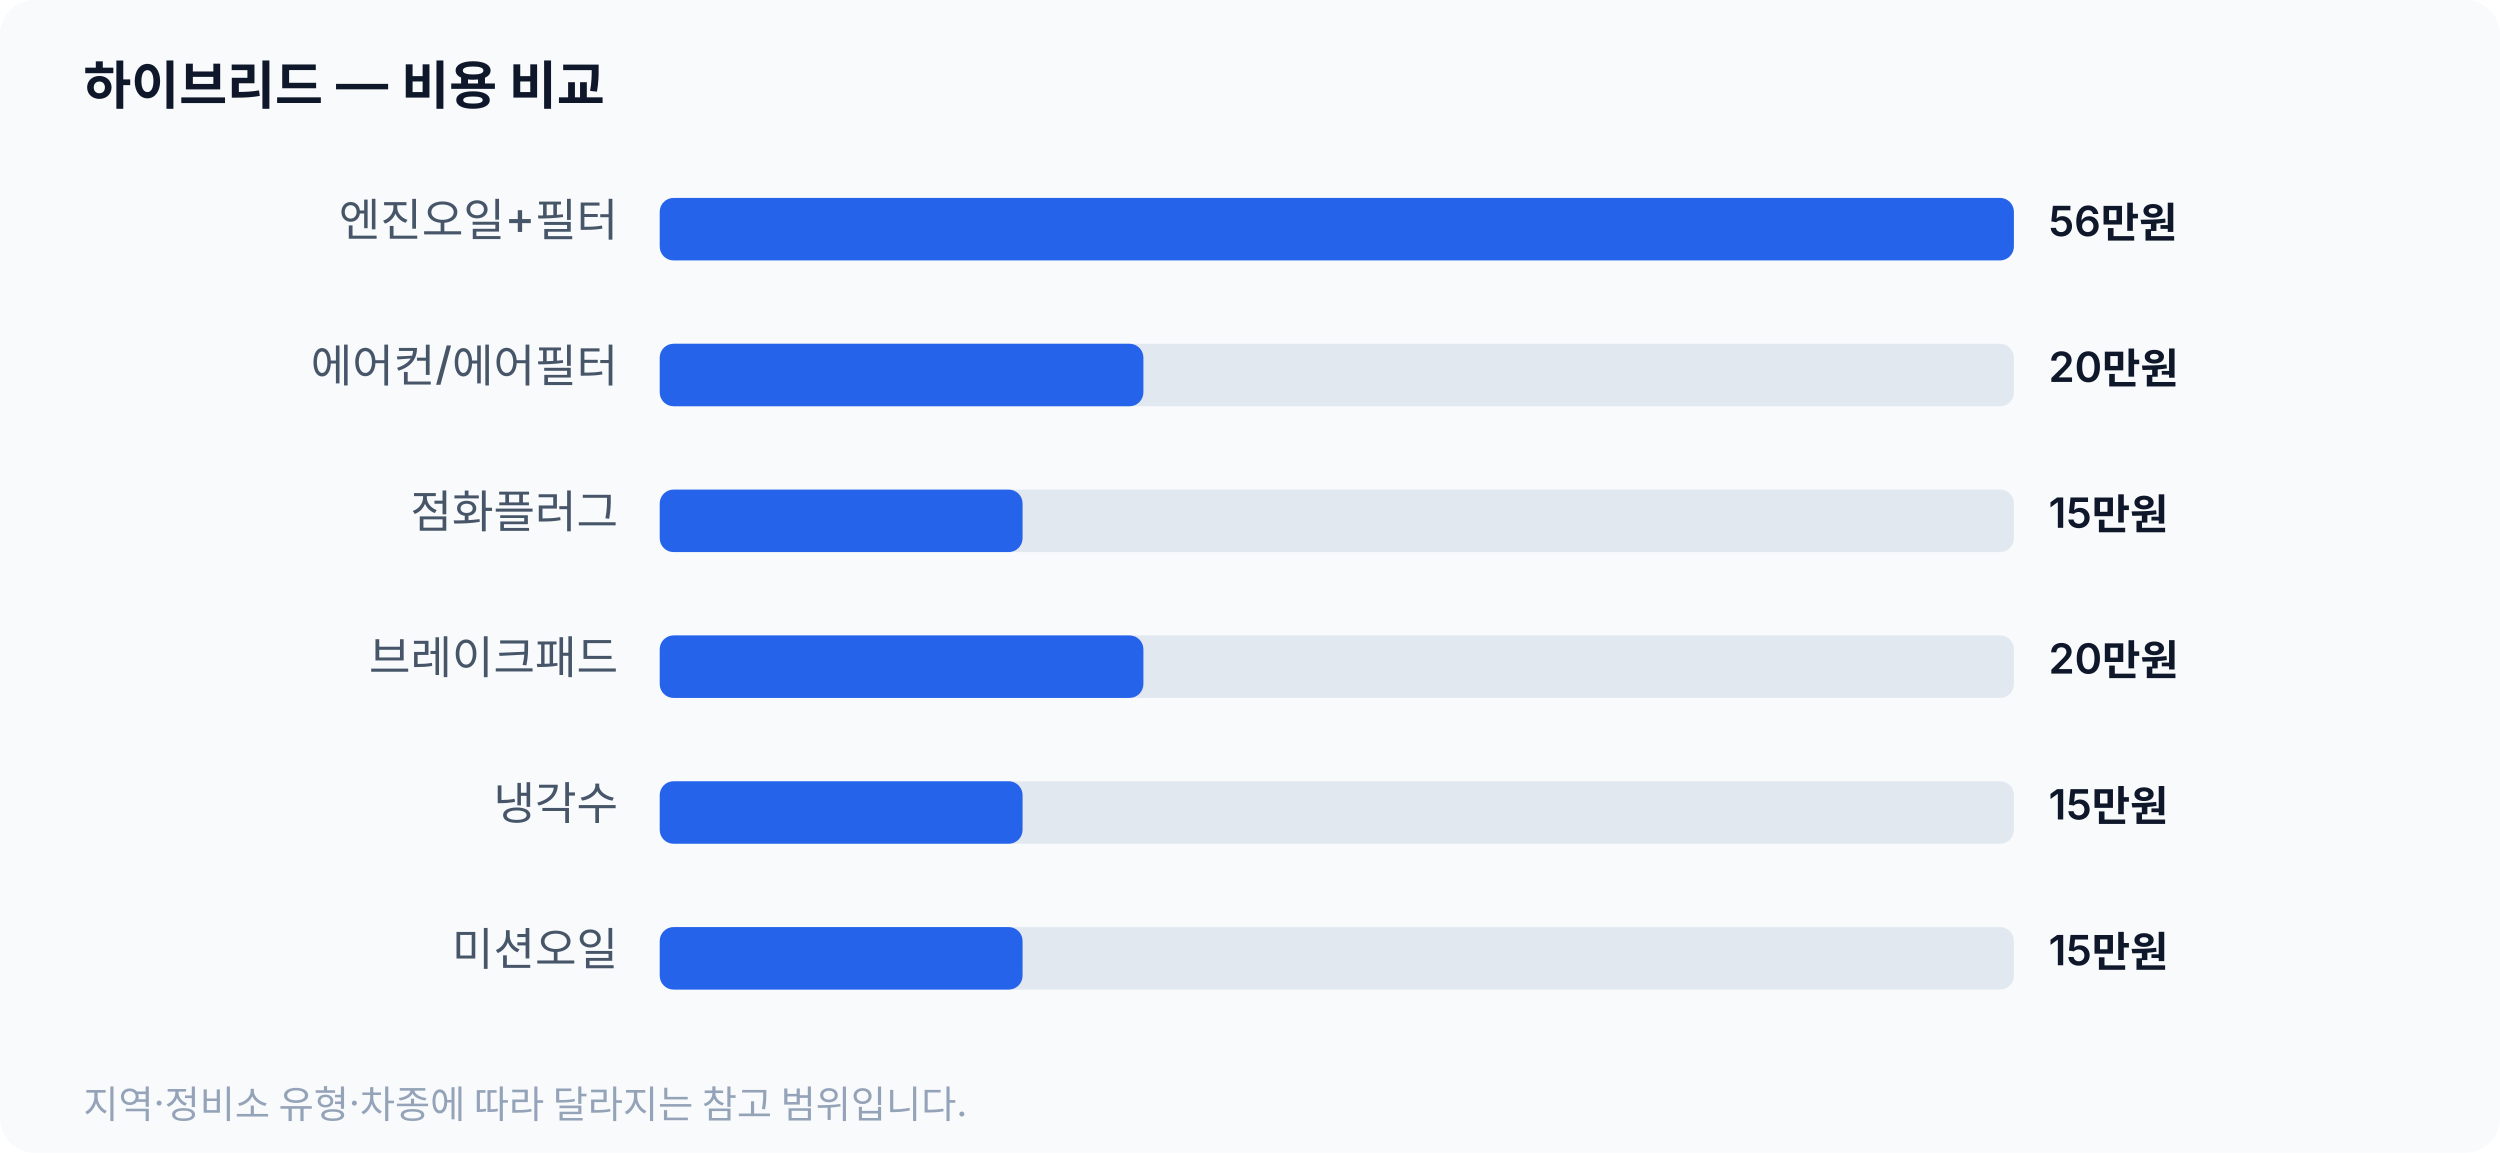
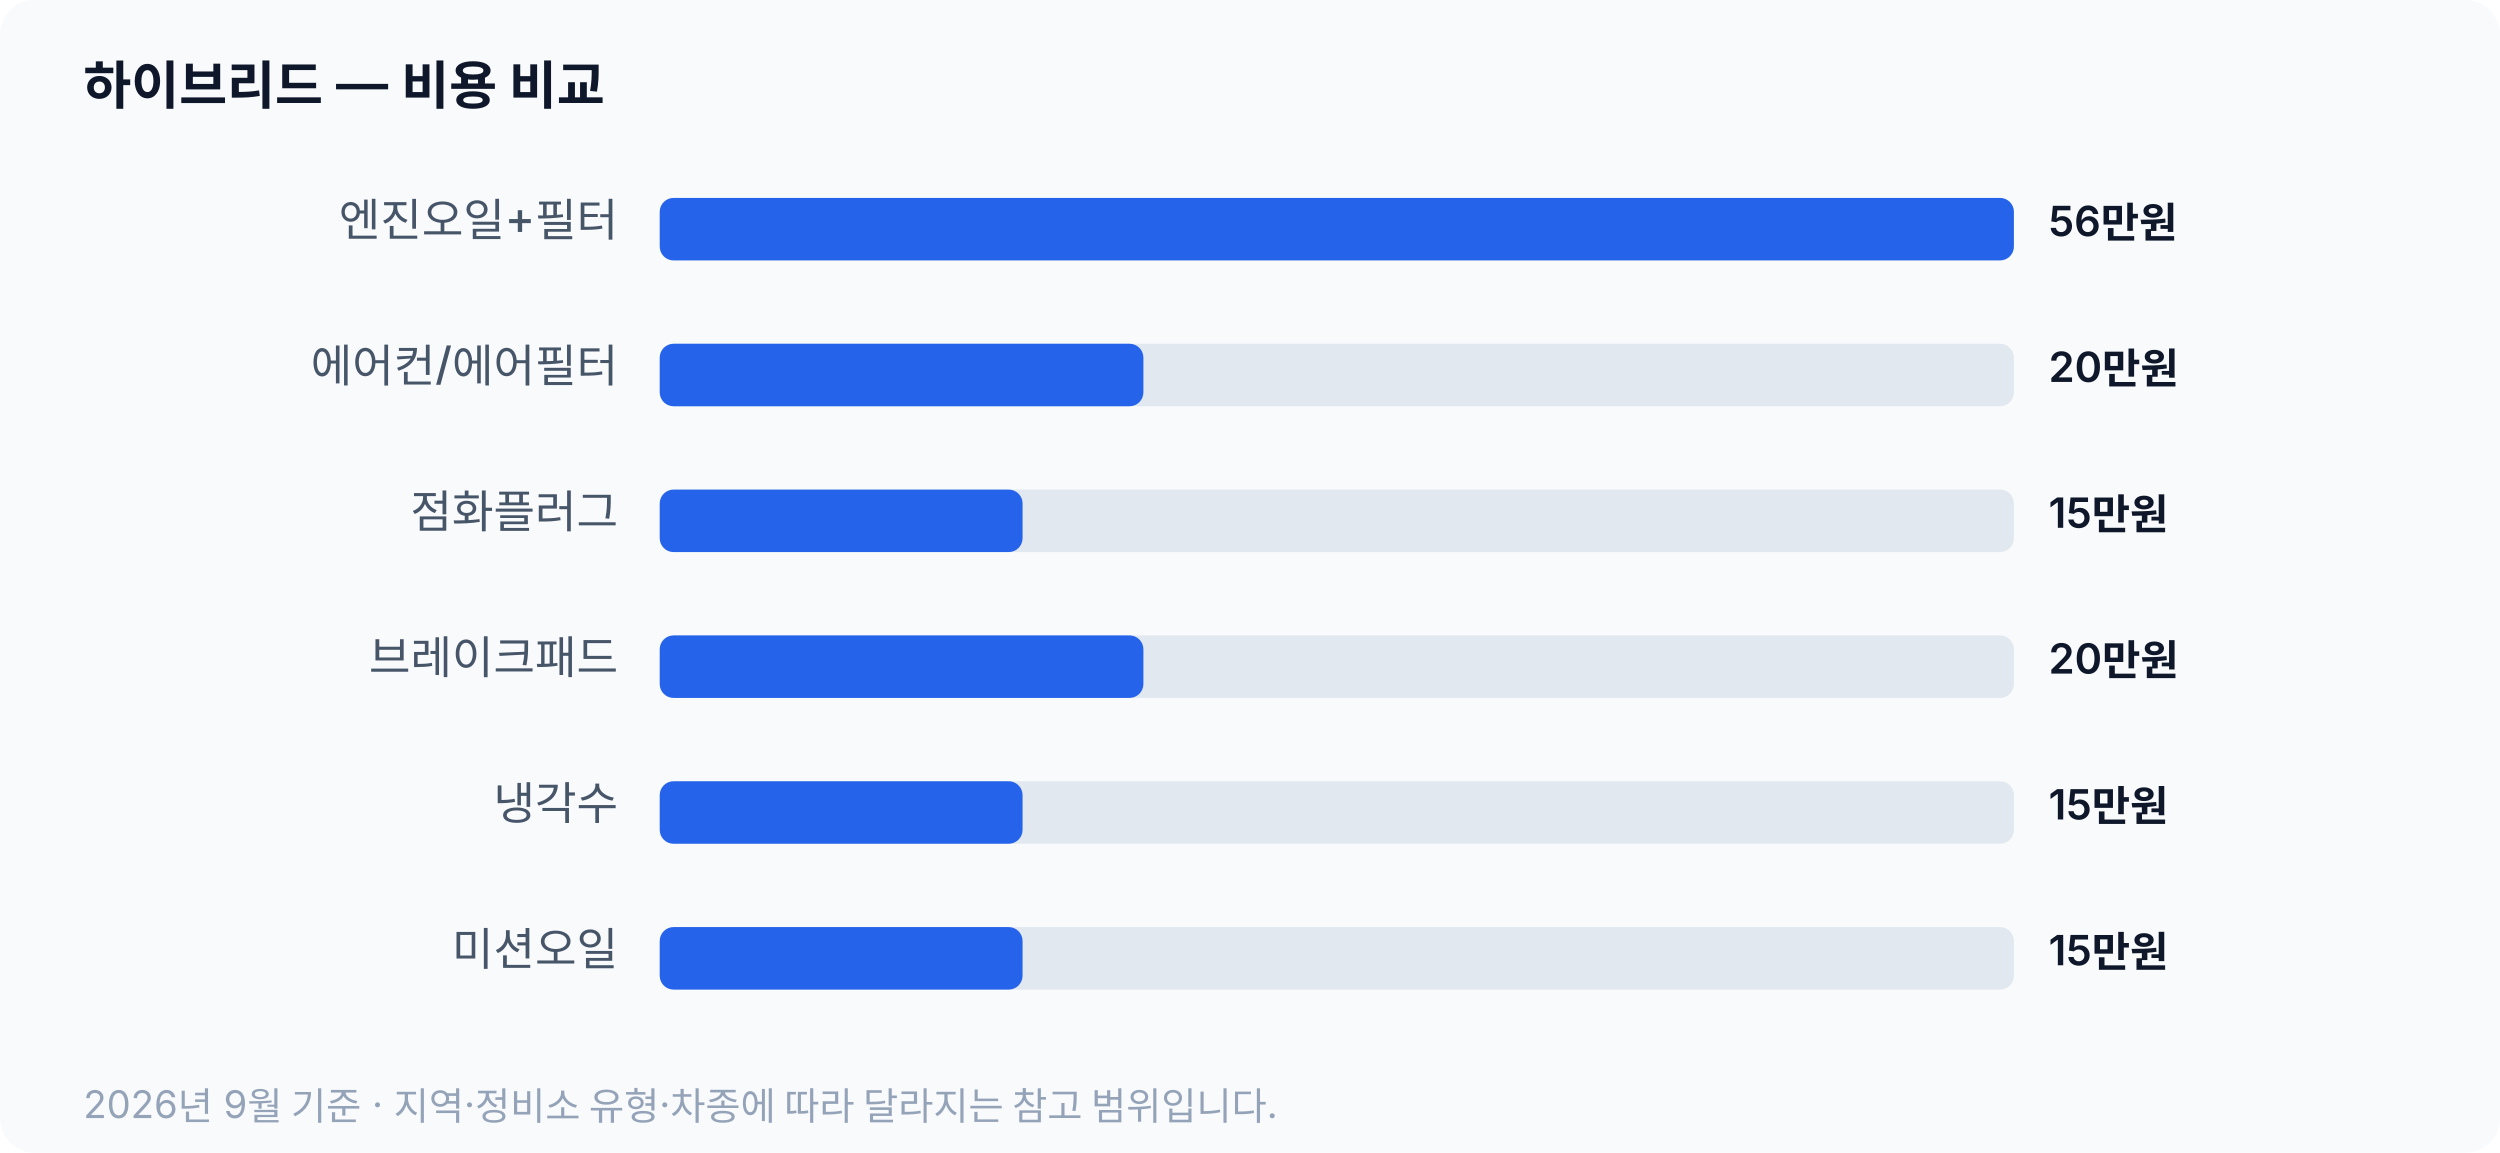
<svg xmlns="http://www.w3.org/2000/svg" viewBox="0 0 720 332" width="720" height="332" role="img" aria-label="하이브리드 — 비용 비교">
  <style>
    .bg    { fill: #f8fafc; }
    .ttl   { fill: #0f172a; font: 600 15px system-ui, -apple-system, 'Apple SD Gothic Neo', sans-serif; }
    .lbl   { fill: #475569; font: 500 13px system-ui, -apple-system, 'Apple SD Gothic Neo', sans-serif; }
    .val   { fill: #0f172a; font: 600 12px system-ui, -apple-system, 'Apple SD Gothic Neo', sans-serif; }
    .track { fill: #e2e8f0; }
    .bar   { fill: #2563eb; }
    .range { fill: #2563eb; opacity: .32; }
    .note  { fill: #94a3b8; font: 400 11px system-ui, -apple-system, 'Apple SD Gothic Neo', sans-serif; }
    @media (prefers-color-scheme: dark) {
      .bg    { fill: #0f172a; }
      .ttl   { fill: #f1f5f9; }
      .lbl   { fill: #94a3b8; }
      .val   { fill: #f1f5f9; }
      .track { fill: #1e293b; }
      .bar   { fill: #60a5fa; }
      .range { fill: #60a5fa; opacity: .32; }
      .note  { fill: #64748b; }
    }
  </style>
  <rect class="bg" width="720" height="332" rx="10" />
  <text class="ttl" x="24" y="30">하이브리드 — 비용 비교</text>
  <text class="lbl" x="178" y="68" text-anchor="end">엔진오일+필터</text>
  <rect class="track" x="190" y="57" width="390" height="18" rx="4" />
  <rect class="bar" x="190" y="57" width="390.0" height="18" rx="4" />
  <text class="val" x="590" y="68">56만원</text>
  <text class="lbl" x="178" y="110" text-anchor="end">에어컨/에어필터</text>
  <rect class="track" x="190" y="99" width="390" height="18" rx="4" />
  <rect class="bar" x="190" y="99" width="139.3" height="18" rx="4" />
  <text class="val" x="590" y="110">20만원</text>
  <text class="lbl" x="178" y="152" text-anchor="end">점화플러그</text>
  <rect class="track" x="190" y="141" width="390" height="18" rx="4" />
  <rect class="bar" x="190" y="141" width="104.5" height="18" rx="4" />
  <text class="val" x="590" y="152">15만원</text>
  <text class="lbl" x="178" y="194" text-anchor="end">브레이크패드</text>
  <rect class="track" x="190" y="183" width="390" height="18" rx="4" />
  <rect class="bar" x="190" y="183" width="139.3" height="18" rx="4" />
  <text class="val" x="590" y="194">20만원</text>
  <text class="lbl" x="178" y="236" text-anchor="end">냉각수</text>
  <rect class="track" x="190" y="225" width="390" height="18" rx="4" />
  <rect class="bar" x="190" y="225" width="104.5" height="18" rx="4" />
  <text class="val" x="590" y="236">15만원</text>
  <text class="lbl" x="178" y="278" text-anchor="end">미션오일</text>
  <rect class="track" x="190" y="267" width="390" height="18" rx="4" />
  <rect class="bar" x="190" y="267" width="104.5" height="18" rx="4" />
  <text class="val" x="590" y="278">15만원</text>
-   <text class="note" x="24" y="322">지역·정비소 유형·차종에 따라 달라지는 참고 범위입니다.</text>
+   <text class="note" x="24" y="322">2026년 9월 기준 · 지역·정비소 유형·차종에 따라 달라지는 참고 범위입니다.</text>
</svg>
